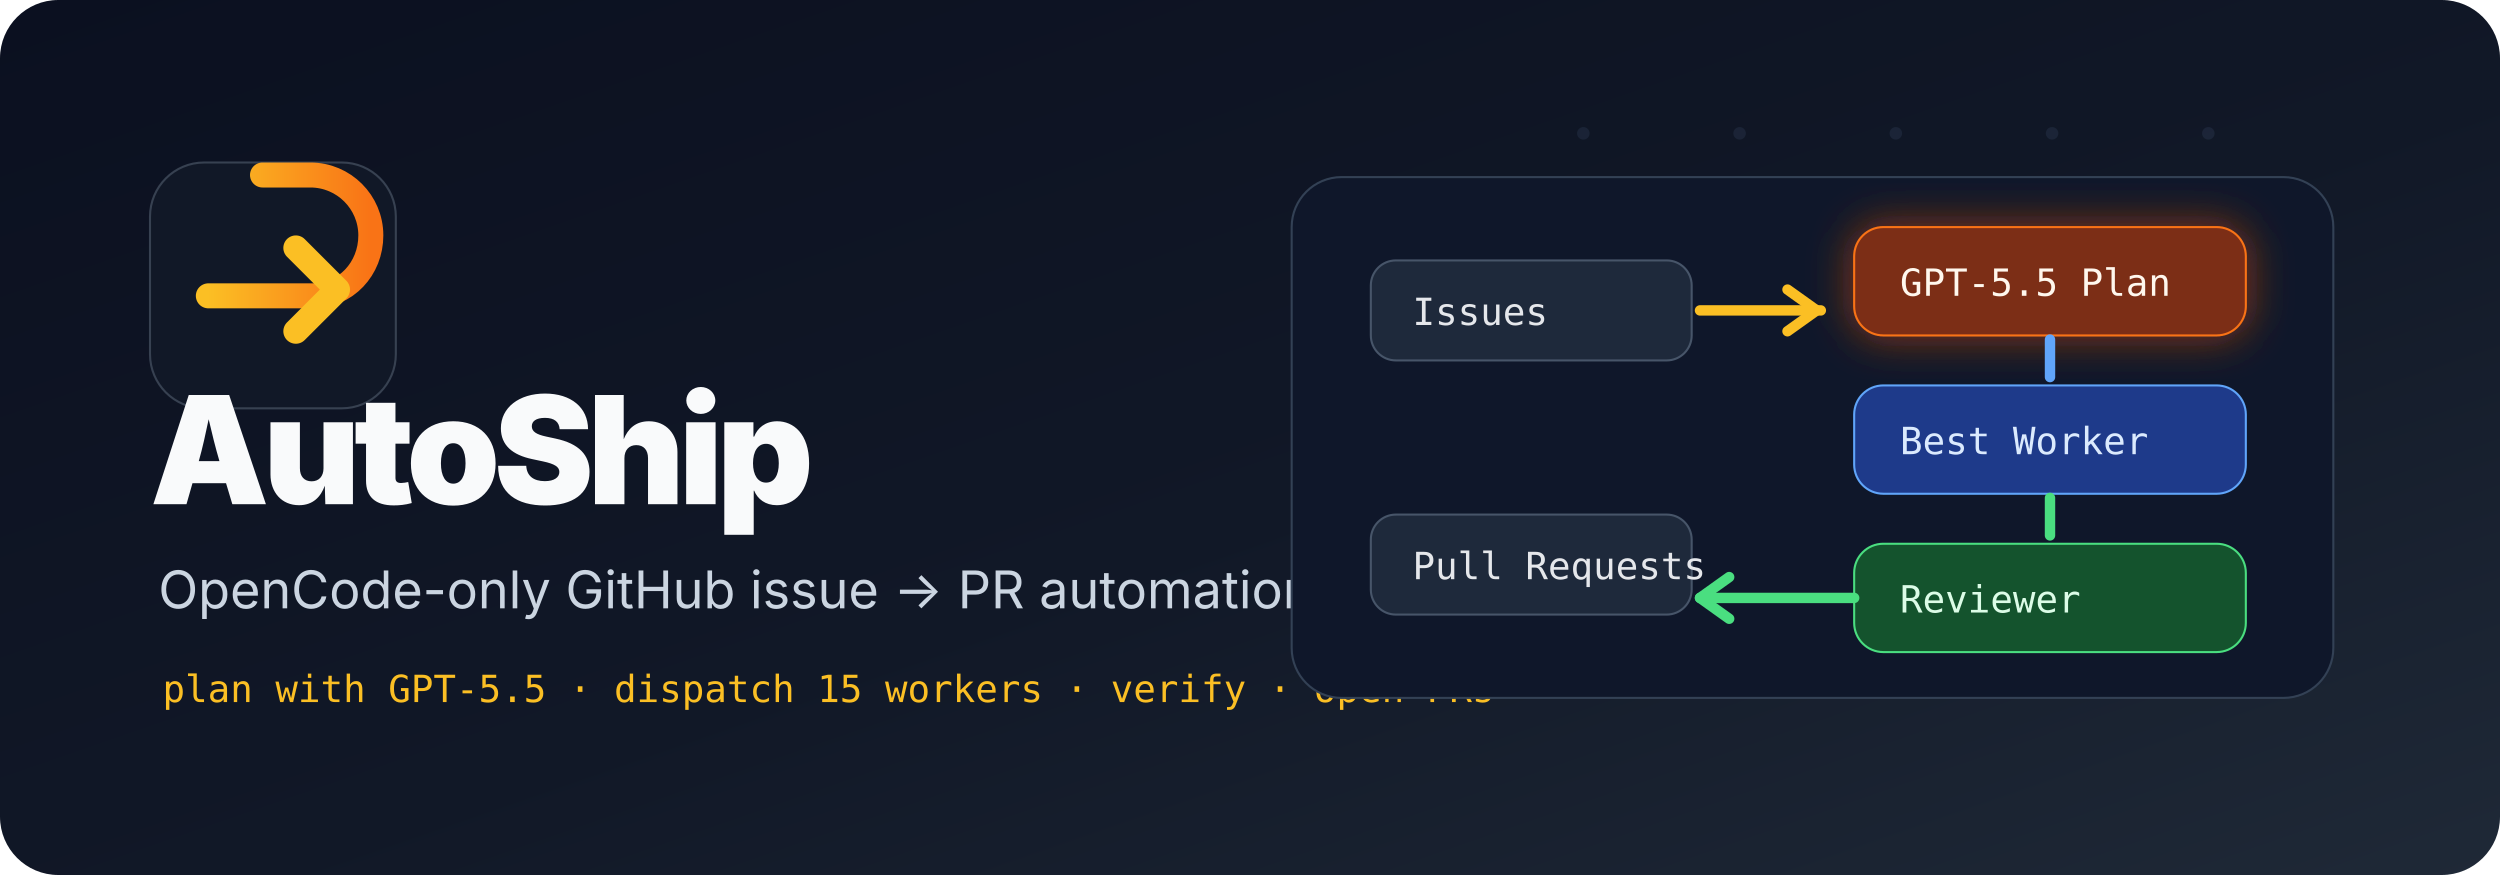
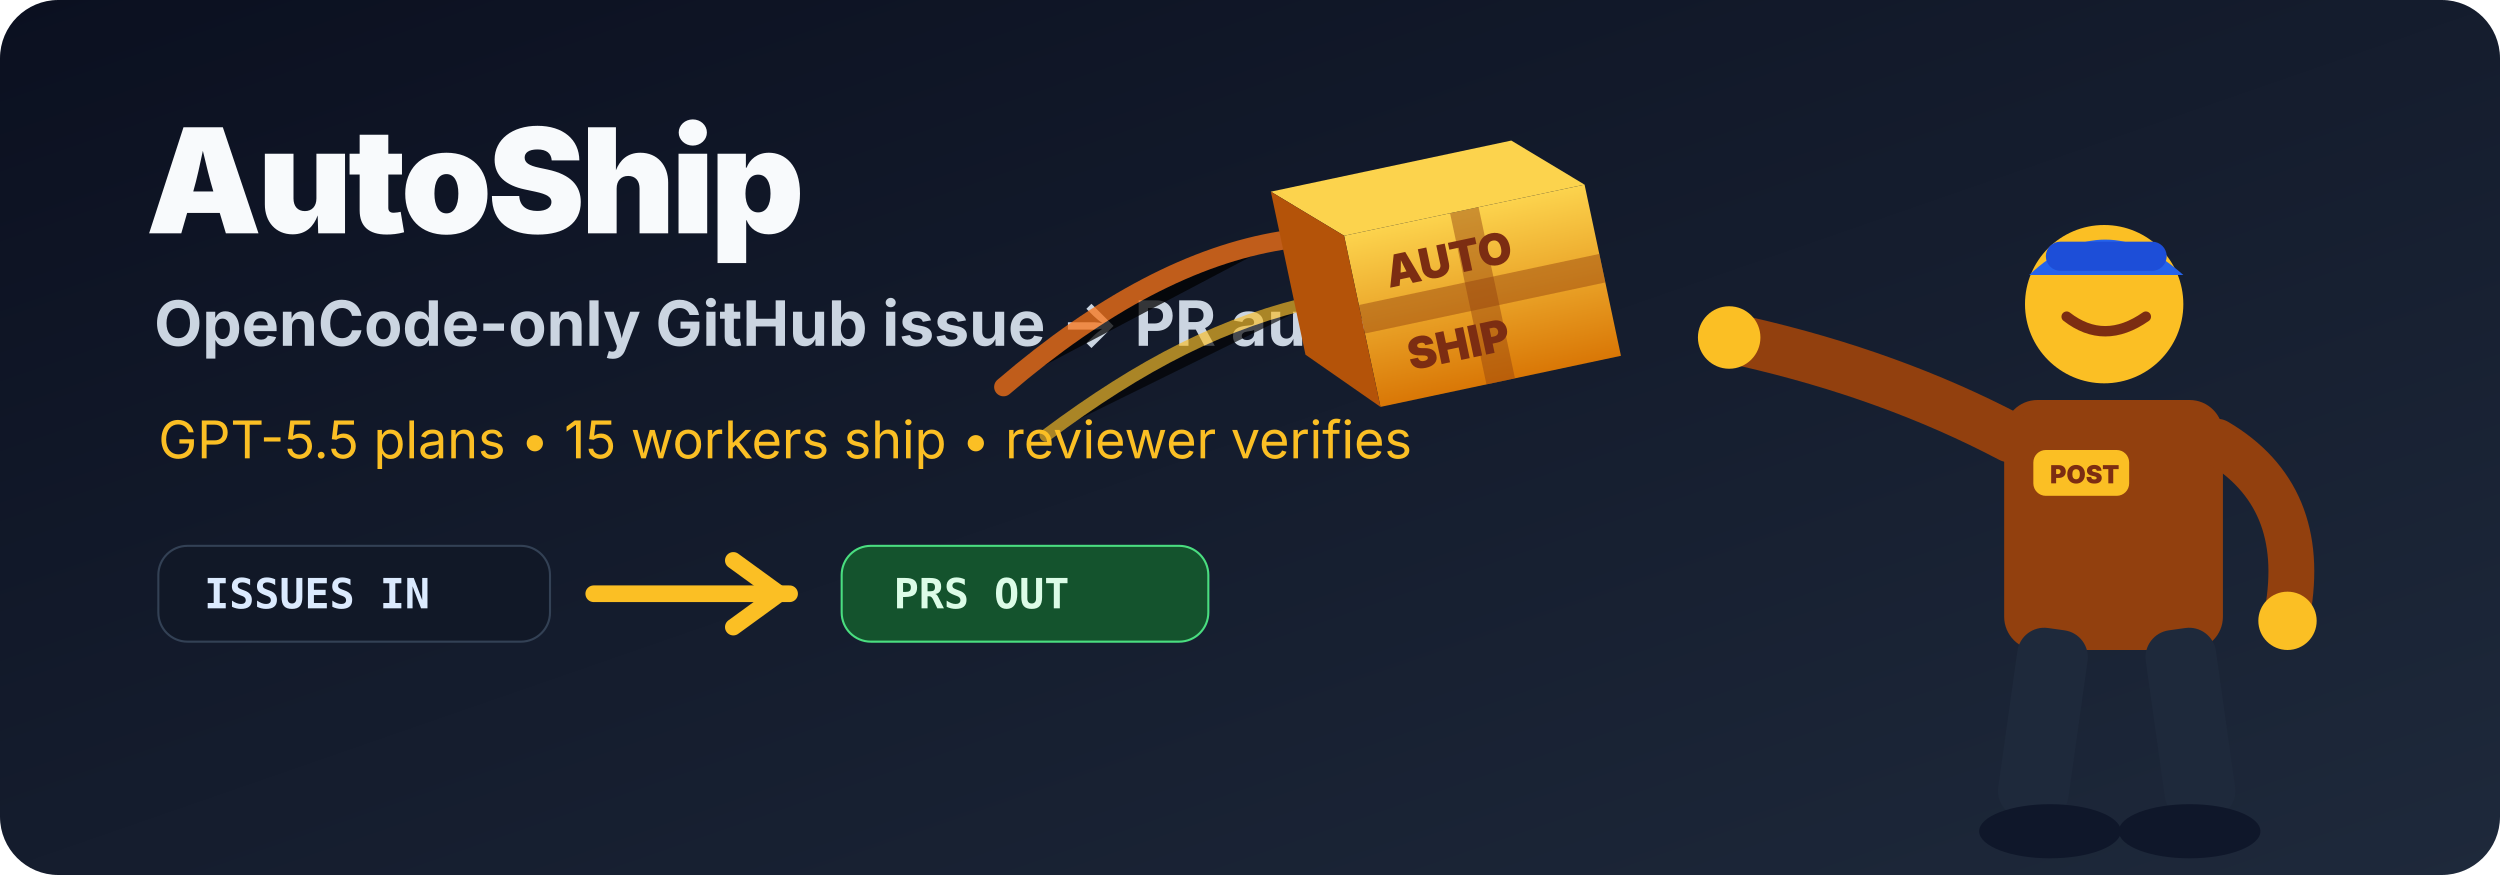
<svg xmlns="http://www.w3.org/2000/svg" viewBox="0 0 1200 420" width="1200" height="420" role="img" aria-labelledby="title desc">
  <defs>
    <linearGradient id="bg" x1="0" y1="0" x2="1" y2="1">
      <stop offset="0" stop-color="#0b1020" />
-       <stop offset="0.55" stop-color="#111827" />
-       <stop offset="1" stop-color="#1f2937" />
+       <stop offset="1" stop-color="#1e293b" />
    </linearGradient>
-     <linearGradient id="amber" x1="0" y1="0" x2="1" y2="0">
-       <stop offset="0" stop-color="#fbbf24" />
-       <stop offset="1" stop-color="#f97316" />
+     <linearGradient id="box" x1="0" y1="0" x2="0" y2="1">
+       <stop offset="0" stop-color="#fcd34d" />
+       <stop offset="1" stop-color="#d97706" />
    </linearGradient>
-     <filter id="glow" x="-40%" y="-40%" width="180%" height="180%">
-       <feGaussianBlur stdDeviation="10" result="blur" />
-       <feMerge>
-         <feMergeNode in="blur" />
-         <feMergeNode in="SourceGraphic" />
-       </feMerge>
-     </filter>
  </defs>
  <rect width="1200" height="420" rx="28" fill="url(#bg)" />
-   <g opacity="0.08" fill="#93c5fd">
-     <circle cx="760" cy="64" r="3" />
-     <circle cx="835" cy="64" r="3" />
-     <circle cx="910" cy="64" r="3" />
-     <circle cx="985" cy="64" r="3" />
-     <circle cx="1060" cy="64" r="3" />
-     <circle cx="760" cy="139" r="3" />
-     <circle cx="835" cy="139" r="3" />
-     <circle cx="910" cy="139" r="3" />
-     <circle cx="985" cy="139" r="3" />
-     <circle cx="1060" cy="139" r="3" />
-     <circle cx="760" cy="214" r="3" />
-     <circle cx="835" cy="214" r="3" />
-     <circle cx="910" cy="214" r="3" />
-     <circle cx="985" cy="214" r="3" />
-     <circle cx="1060" cy="214" r="3" />
-     <circle cx="760" cy="289" r="3" />
-     <circle cx="835" cy="289" r="3" />
-     <circle cx="910" cy="289" r="3" />
-     <circle cx="985" cy="289" r="3" />
-     <circle cx="1060" cy="289" r="3" />
+   <text x="70" y="112" font-family="Inter, ui-sans-serif, system-ui" font-size="70" font-weight="900" fill="#f8fafc" letter-spacing="-2">AutoShip</text>
+   <text x="74" y="166" font-family="Inter, ui-sans-serif, system-ui" font-size="30" font-weight="700" fill="#cbd5e1">OpenCode-only GitHub issue → PR automation</text>
+   <text x="76" y="220" font-family="Inter, ui-sans-serif, system-ui" font-size="25" fill="#fbbf24">GPT-5.5 plans • 15 workers ship • reviewer verifies</text>
+   <g font-family="ui-monospace, SFMono-Regular, Menlo, monospace" font-size="20" font-weight="700">
+     <rect x="76" y="262" width="188" height="46" rx="14" fill="#111827" stroke="#334155" />
+     <text x="98" y="292" fill="#dbeafe">ISSUES IN</text>
+     <path d="M285 285h94" stroke="#fbbf24" stroke-width="8" stroke-linecap="round" />
+     <path d="M374 285l-22-16m22 16-22 16" stroke="#fbbf24" stroke-width="8" stroke-linecap="round" stroke-linejoin="round" />
+     <rect x="404" y="262" width="176" height="46" rx="14" fill="#14532d" stroke="#4ade80" />
+     <text x="429" y="292" fill="#dcfce7">PRS OUT</text>
  </g>
-   <g transform="translate(72 78)">
-     <rect x="0" y="0" width="118" height="118" rx="26" fill="#111827" stroke="#374151" />
-     <path d="M28 64h50c16 0 28-13 28-29S93 6 77 6H54" fill="none" stroke="url(#amber)" stroke-width="12" stroke-linecap="round" />
-     <path d="M90 61 70 41m20 20L70 81" fill="none" stroke="#fbbf24" stroke-width="12" stroke-linecap="round" stroke-linejoin="round" />
+   <g transform="translate(610 92) rotate(-12)">
+     <path d="M-145 65 C-90 35 -42 22 0 24" stroke="#f97316" stroke-width="9" stroke-linecap="round" opacity="0.75" />
+     <path d="M-130 92 C-78 68 -34 56 12 56" stroke="#fbbf24" stroke-width="6" stroke-linecap="round" opacity="0.65" />
+     <polygon points="0,0 118,0 148,28 30,28" fill="#fcd34d" />
+     <polygon points="30,28 148,28 148,112 30,112" fill="url(#box)" />
+     <polygon points="0,0 30,28 30,112 0,80" fill="#b45309" />
+     <rect x="82" y="28" width="14" height="84" fill="#92400e" opacity="0.45" />
+     <rect x="30" y="62" width="118" height="14" fill="#92400e" opacity="0.45" />
+     <text x="46" y="57" font-family="Inter, ui-sans-serif" font-size="21" font-weight="900" fill="#7c2d12">AUTO</text>
+     <text x="48" y="98" font-family="Inter, ui-sans-serif" font-size="21" font-weight="900" fill="#7c2d12">SHIP</text>
  </g>
-   <text x="72" y="242" font-family="Inter, ui-sans-serif, system-ui, -apple-system, Segoe UI, sans-serif" font-size="72" font-weight="900" fill="#f9fafb" letter-spacing="-3">AutoShip</text>
-   <text x="76" y="292" font-family="Inter, ui-sans-serif, system-ui, -apple-system, Segoe UI, sans-serif" font-size="25" fill="#cbd5e1">OpenCode-only GitHub issue → PR automation</text>
-   <text x="78" y="337" font-family="ui-monospace, SFMono-Regular, Menlo, monospace" font-size="18" fill="#fbbf24">plan with GPT-5.5 · dispatch 15 workers · verify · open PRs</text>
-   <g transform="translate(620 85)">
-     <rect x="0" y="0" width="500" height="250" rx="24" fill="#0f172a" stroke="#334155" />
-     <g font-family="ui-monospace, SFMono-Regular, Menlo, monospace" font-size="18">
-       <rect x="38" y="40" width="154" height="48" rx="12" fill="#1e293b" stroke="#475569" />
-       <text x="58" y="71" fill="#e5e7eb">Issues</text>
-       <rect x="38" y="162" width="154" height="48" rx="12" fill="#1e293b" stroke="#475569" />
-       <text x="58" y="193" fill="#e5e7eb">Pull Requests</text>
-       <rect x="270" y="24" width="188" height="52" rx="14" fill="#7c2d12" stroke="#f97316" filter="url(#glow)" />
-       <text x="292" y="57" fill="#fff7ed">GPT-5.5 Plan</text>
-       <rect x="270" y="100" width="188" height="52" rx="14" fill="#1e3a8a" stroke="#60a5fa" />
-       <text x="292" y="133" fill="#dbeafe">Best Worker</text>
-       <rect x="270" y="176" width="188" height="52" rx="14" fill="#14532d" stroke="#4ade80" />
-       <text x="292" y="209" fill="#dcfce7">Reviewer</text>
-     </g>
-     <path d="M196 64h58" stroke="#fbbf24" stroke-width="5" stroke-linecap="round" />
-     <path d="M252 64l-14-10m14 10-14 10" stroke="#fbbf24" stroke-width="5" stroke-linecap="round" />
-     <path d="M364 78v18" stroke="#60a5fa" stroke-width="5" stroke-linecap="round" />
-     <path d="M364 154v18" stroke="#4ade80" stroke-width="5" stroke-linecap="round" />
-     <path d="M270 202h-74" stroke="#4ade80" stroke-width="5" stroke-linecap="round" />
-     <path d="M196 202l14-10m-14 10 14 10" stroke="#4ade80" stroke-width="5" stroke-linecap="round" />
+   <g transform="translate(880 88)">
+     <circle cx="130" cy="58" r="38" fill="#fbbf24" />
+     <path d="M94 44 Q130 10 168 44" fill="#2563eb" />
+     <rect x="102" y="28" width="58" height="14" rx="7" fill="#1d4ed8" />
+     <path d="M112 64 Q130 78 150 64" stroke="#7c2d12" stroke-width="5" fill="none" stroke-linecap="round" />
+     <rect x="82" y="104" width="105" height="120" rx="16" fill="#92400e" />
+     <rect x="96" y="128" width="46" height="22" rx="6" fill="#fbbf24" />
+     <text x="104" y="144" font-family="Inter, ui-sans-serif" font-size="12" font-weight="900" fill="#7c2d12">POST</text>
+     <path d="M85 122 Q28 92 -42 76" stroke="#92400e" stroke-width="24" fill="none" stroke-linecap="round" />
+     <circle cx="-50" cy="74" r="15" fill="#fbbf24" />
+     <path d="M184 124 Q228 150 218 206" stroke="#92400e" stroke-width="22" fill="none" stroke-linecap="round" />
+     <circle cx="218" cy="210" r="14" fill="#fbbf24" />
+     <rect x="90" y="214" width="34" height="92" rx="13" fill="#1e293b" transform="rotate(8 107 214)" />
+     <rect x="148" y="214" width="34" height="92" rx="13" fill="#1e293b" transform="rotate(-8 165 214)" />
+     <ellipse cx="104" cy="311" rx="34" ry="13" fill="#0f172a" />
+     <ellipse cx="171" cy="311" rx="34" ry="13" fill="#0f172a" />
  </g>
</svg>
